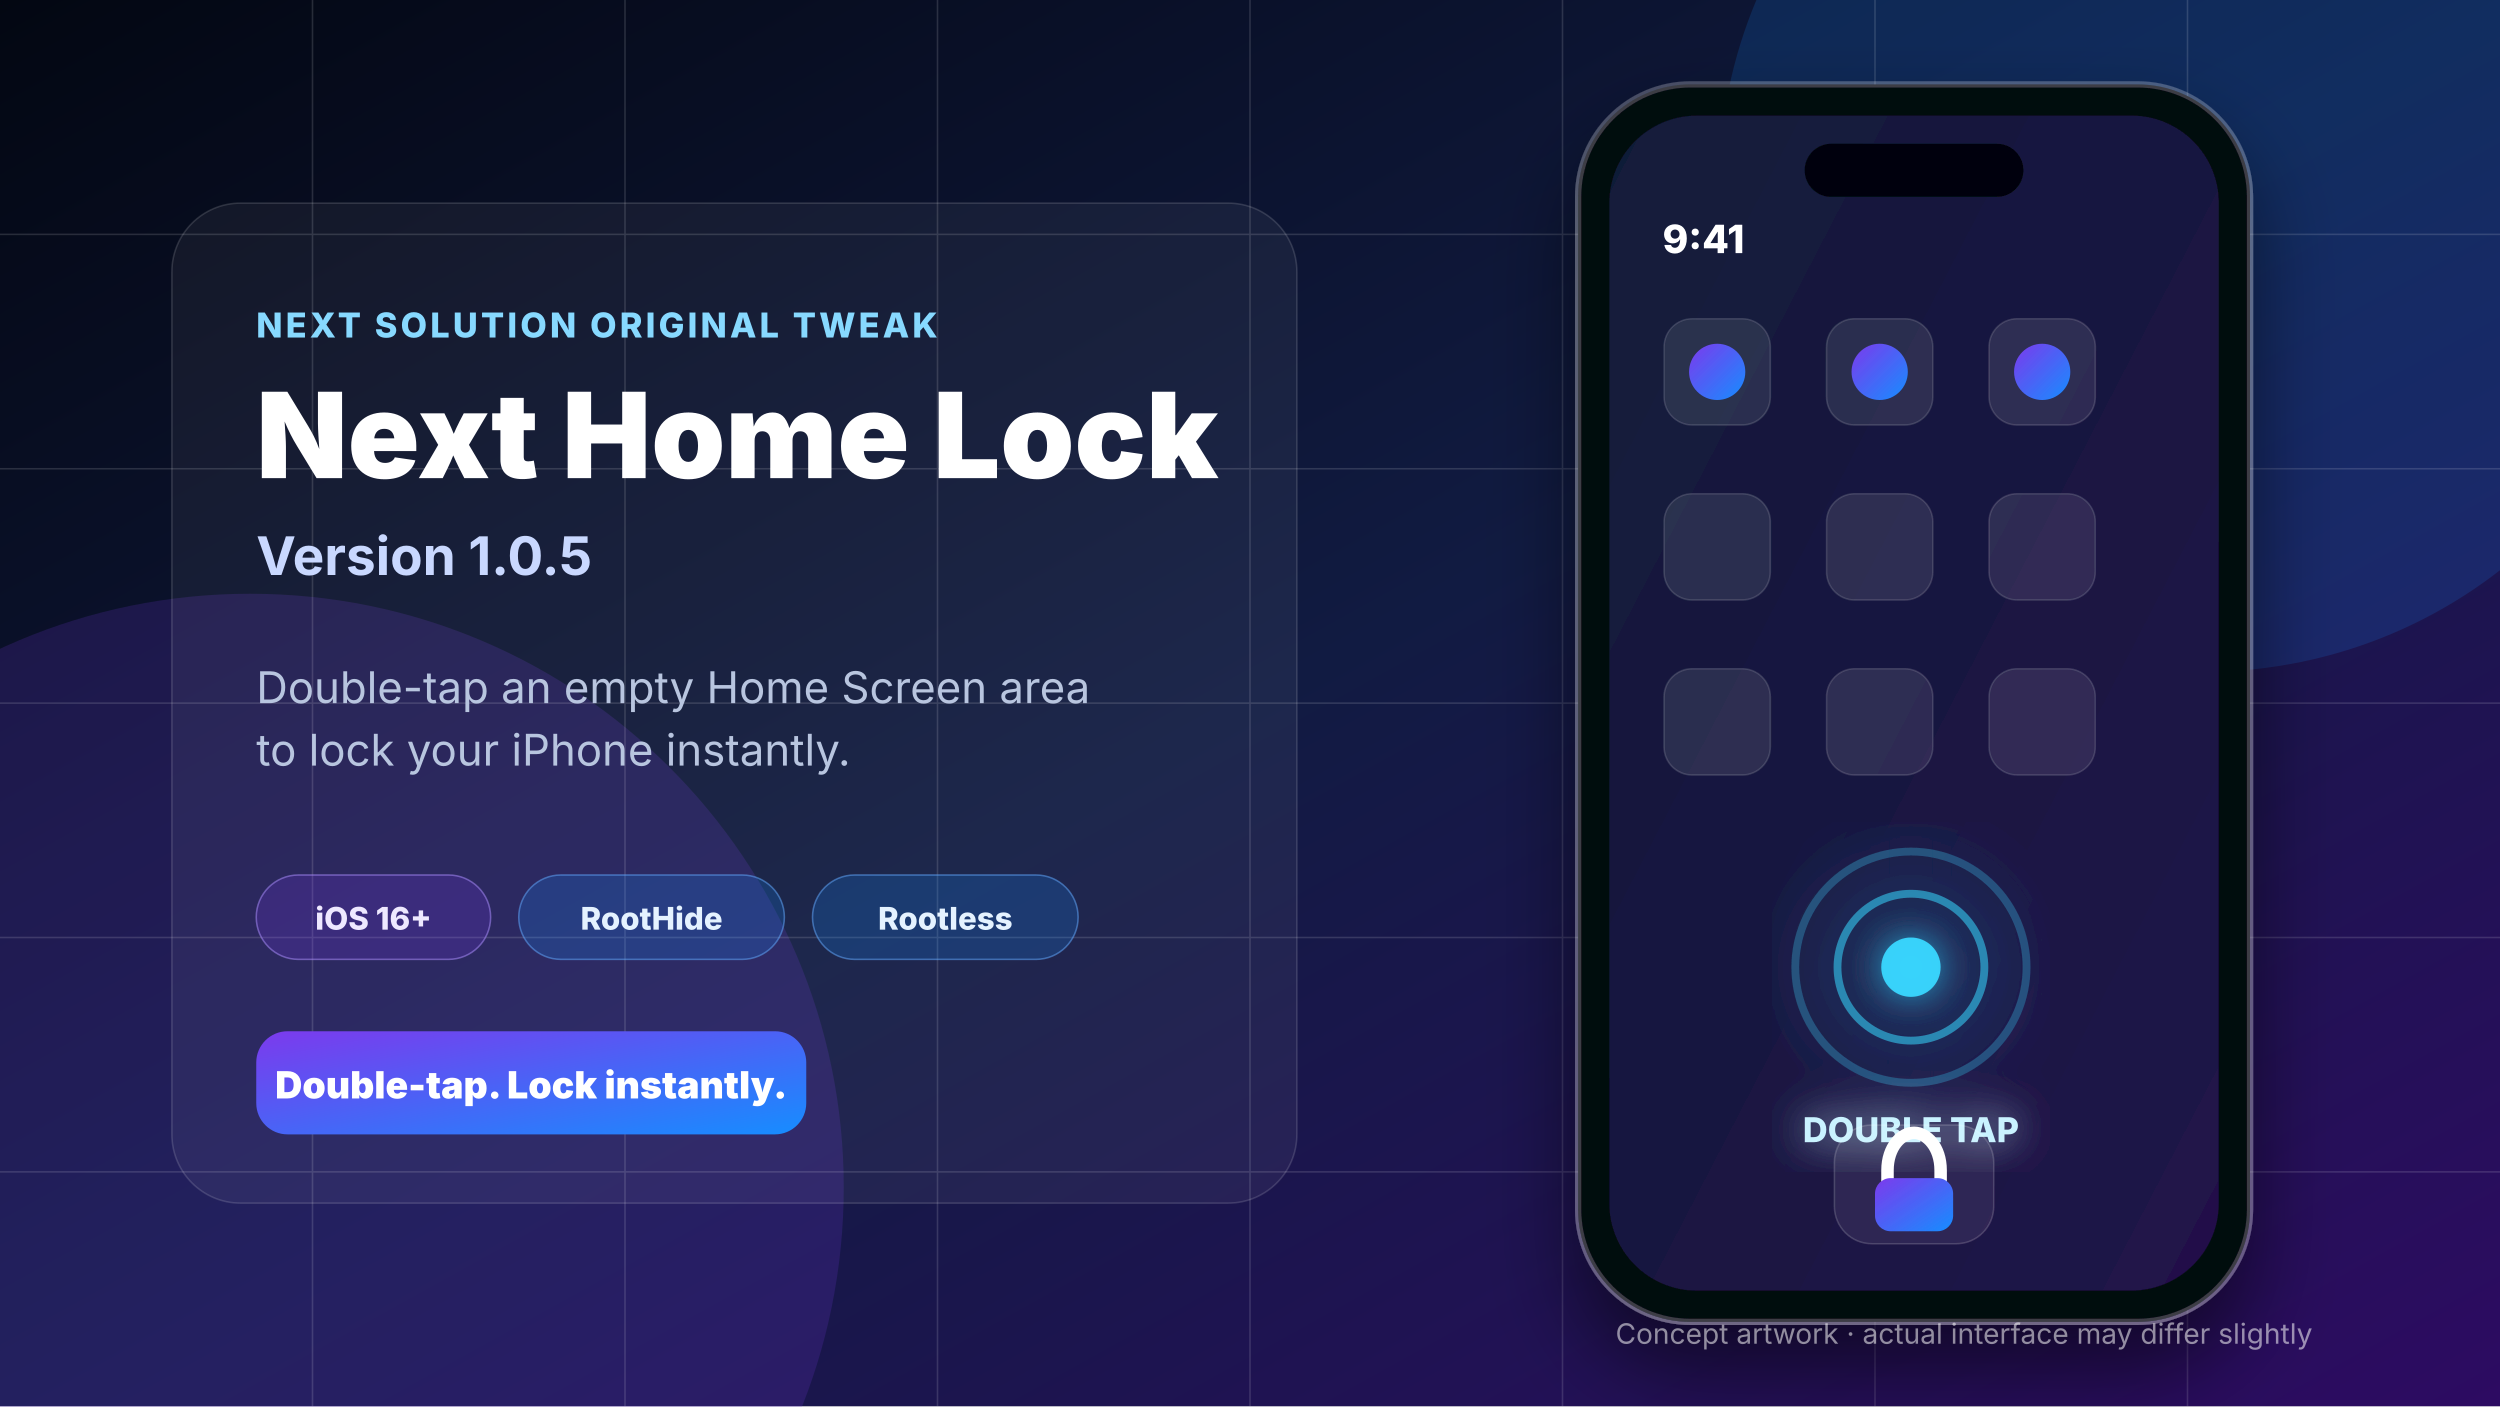
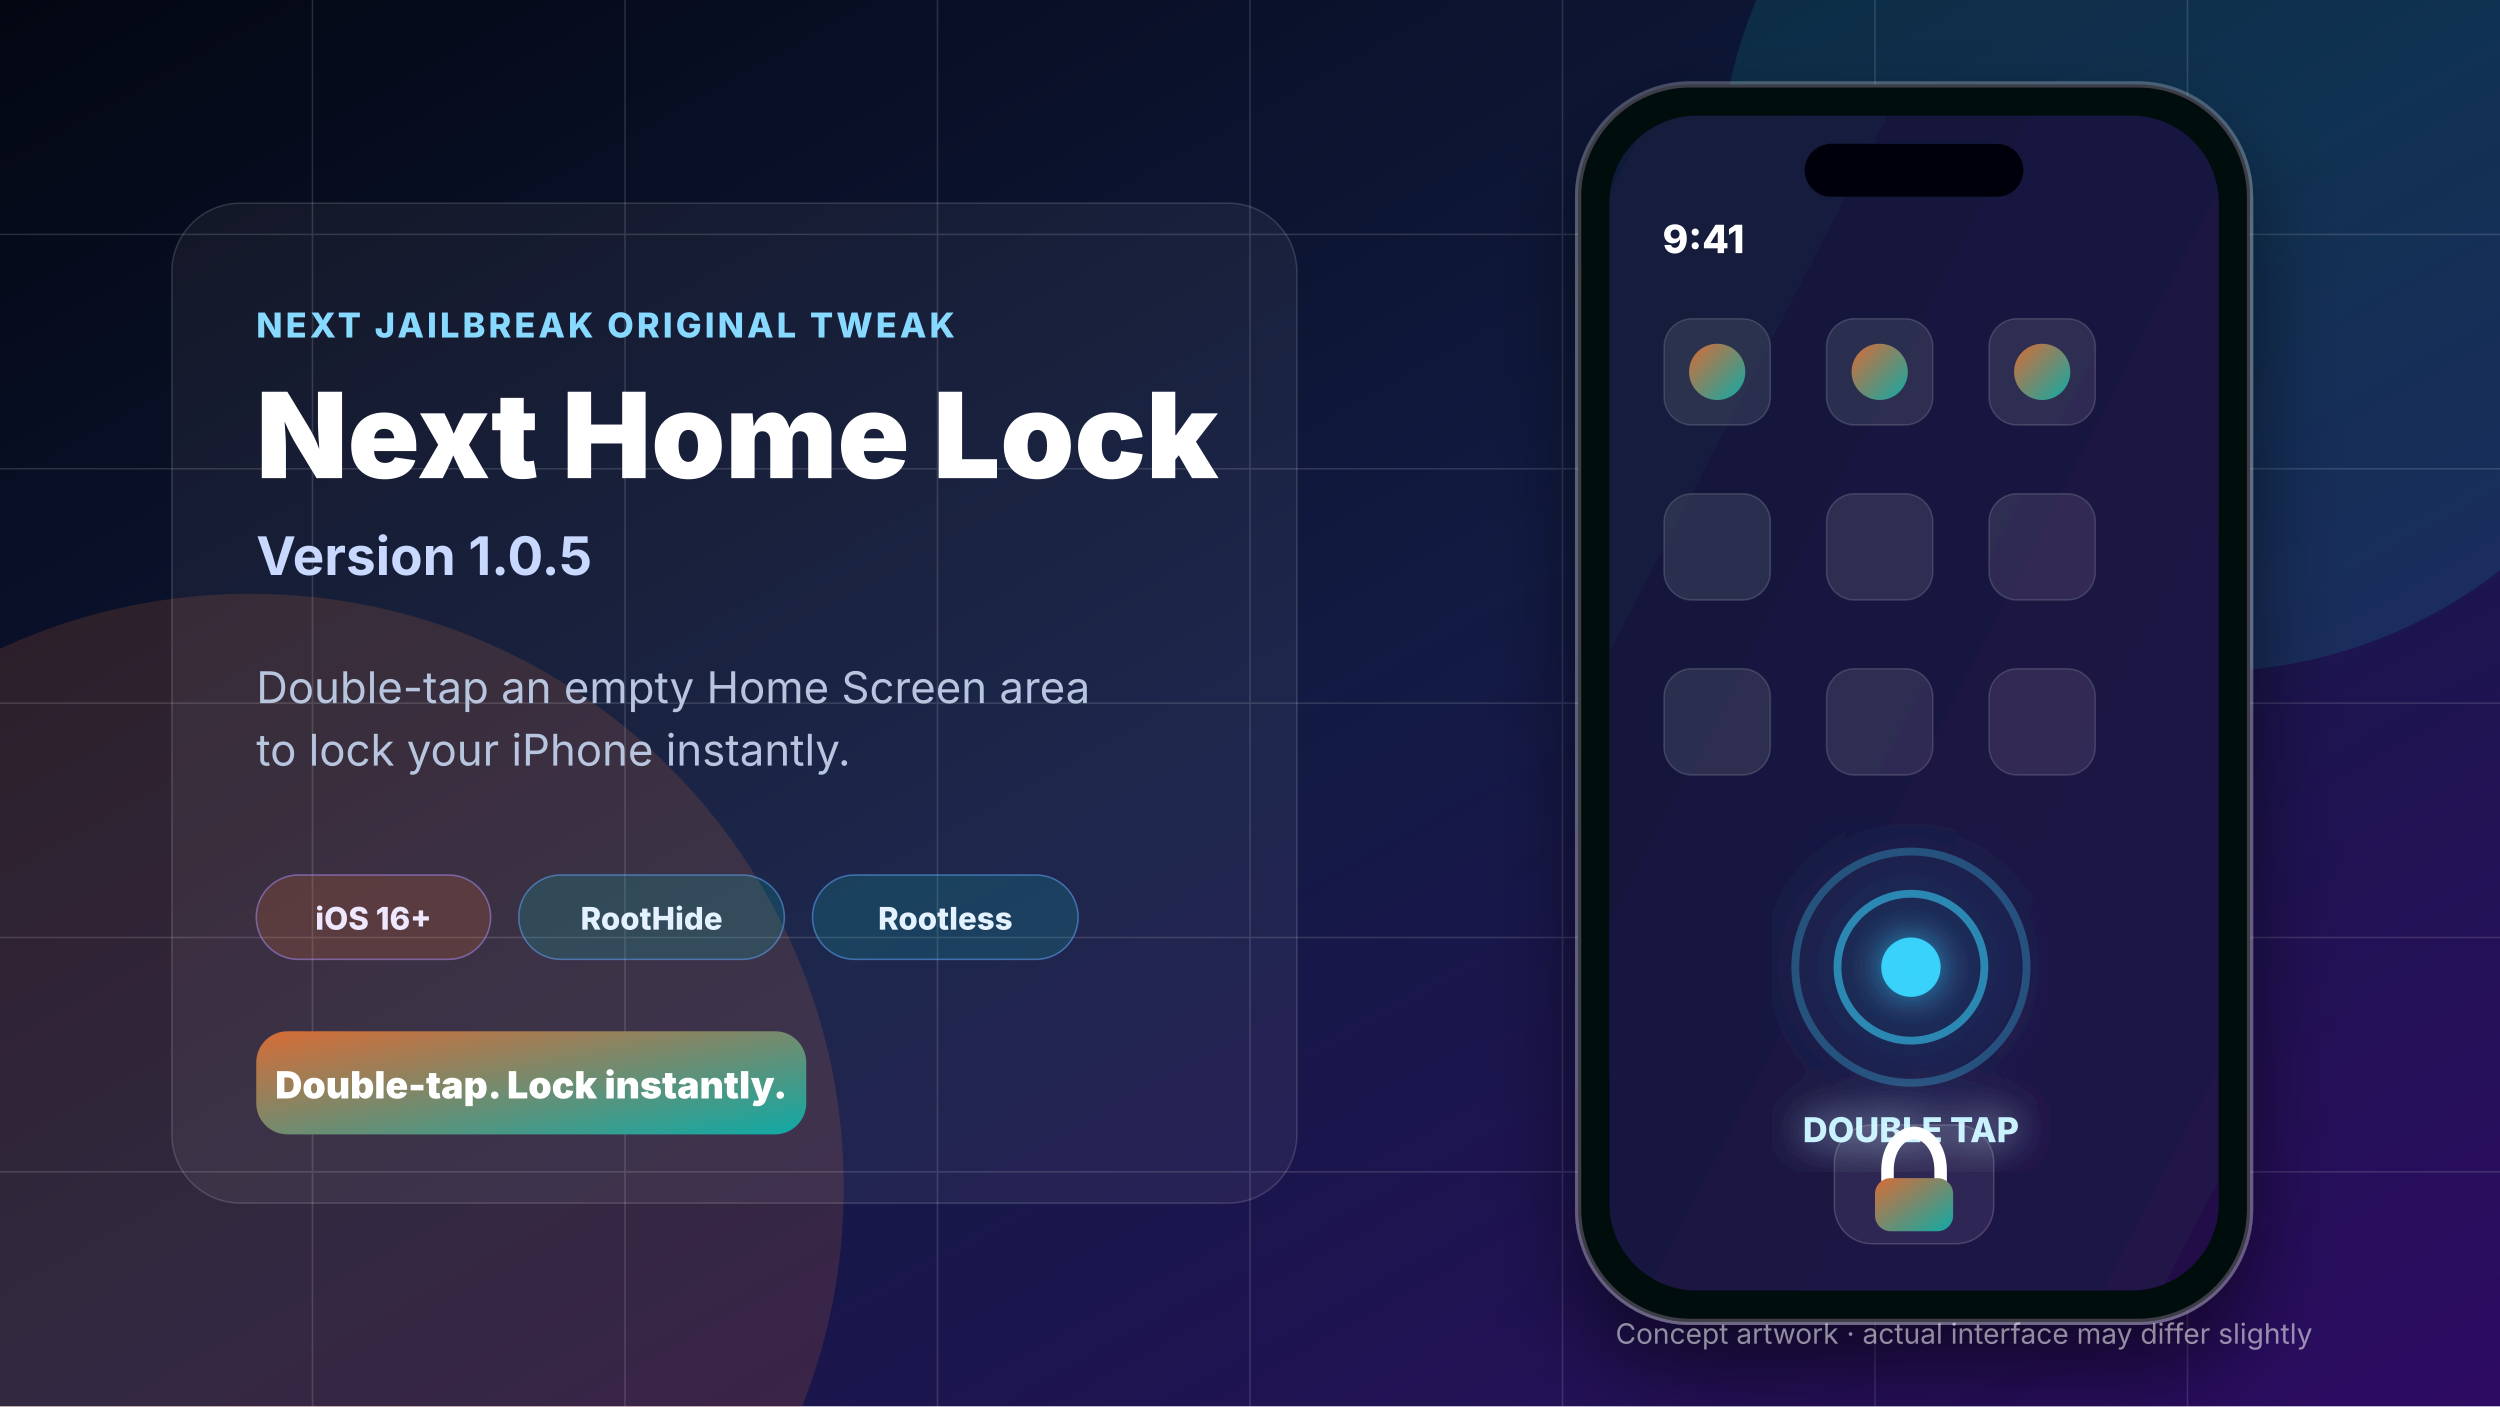
<svg xmlns="http://www.w3.org/2000/svg" width="1600" height="900" viewBox="0 0 1600 900" role="img" aria-labelledby="title desc">
  <defs>
    <linearGradient id="bg" x1="0" y1="0" x2="1" y2="1">
      <stop stop-color="#030712" />
      <stop offset=".5" stop-color="#111b42" />
      <stop offset="1" stop-color="#2d0b62" />
    </linearGradient>
    <linearGradient id="brand" x1="0" y1="0" x2="1" y2="1">
-       <stop stop-color="#7c3aed" />
-       <stop offset="1" stop-color="#168dff" />
+       <stop stop-color="#d86c36" />
+       <stop offset="1" stop-color="#0faaa6" />
    </linearGradient>
    <linearGradient id="screen" x1="0" y1="0" x2="1" y2="1">
      <stop stop-color="#111c39" />
      <stop offset="1" stop-color="#211149" />
    </linearGradient>
    <filter id="glow">
      <feGaussianBlur stdDeviation="14" result="b" />
      <feMerge>
        <feMergeNode in="b" />
        <feMergeNode in="SourceGraphic" />
      </feMerge>
    </filter>
    <filter id="shadow" x="-30%" y="-30%" width="160%" height="160%">
      <feDropShadow dx="0" dy="30" stdDeviation="28" flood-color="#000" flood-opacity=".55" />
    </filter>
  </defs>
  <rect width="1600" height="900" fill="url(#bg)" />
-   <circle cx="1410" cy="120" r="310" fill="#168dff" opacity=".16" />
-   <circle cx="160" cy="760" r="380" fill="#7c3aed" opacity=".17" />
+   <circle cx="1410" cy="120" r="310" fill="#0faaa6" opacity=".16" />
+   <circle cx="160" cy="760" r="380" fill="#d86c36" opacity=".17" />
  <g opacity=".14" stroke="#fff">
    <path d="M0 150h1600M0 300h1600M0 450h1600M0 600h1600M0 750h1600" />
    <path d="M200 0v900M400 0v900M600 0v900M800 0v900M1000 0v900M1200 0v900M1400 0v900" />
  </g>
  <g transform="translate(110 130)">
    <rect x="0" y="0" width="720" height="640" rx="44" fill="#ffffff0d" stroke="#ffffff24" />
-     <text x="54" y="86" fill="#87d9ff" font-family="-apple-system,BlinkMacSystemFont,Segoe UI,sans-serif" font-size="22" font-weight="800" letter-spacing="2">NEXT SOLUTION ORIGINAL TWEAK</text>
+     <text x="54" y="86" fill="#87d9ff" font-family="-apple-system,BlinkMacSystemFont,Segoe UI,sans-serif" font-size="22" font-weight="800" letter-spacing="2">NEXT JAILBREAK ORIGINAL TWEAK</text>
    <text x="54" y="176" fill="#fff" font-family="-apple-system,BlinkMacSystemFont,Segoe UI,sans-serif" font-size="76" font-weight="900">Next Home Lock</text>
    <text x="54" y="238" fill="#c9d8ff" font-family="-apple-system,BlinkMacSystemFont,Segoe UI,sans-serif" font-size="34" font-weight="700">Version 1.0.5</text>
    <text x="54" y="320" fill="#b8c5df" font-family="-apple-system,BlinkMacSystemFont,Segoe UI,sans-serif" font-size="28">Double-tap an empty Home Screen area</text>
    <text x="54" y="360" fill="#b8c5df" font-family="-apple-system,BlinkMacSystemFont,Segoe UI,sans-serif" font-size="28">to lock your iPhone instantly.</text>
    <g transform="translate(54 430)">
-       <rect width="150" height="54" rx="27" fill="#7c3aed33" stroke="#a78bfa88" />
+       <rect width="150" height="54" rx="27" fill="#d86c3633" stroke="#a78bfa88" />
      <text x="75" y="35" text-anchor="middle" fill="#eee8ff" font-family="-apple-system,BlinkMacSystemFont,Segoe UI,sans-serif" font-size="20" font-weight="800">iOS 16+</text>
-       <rect x="168" width="170" height="54" rx="27" fill="#168dff33" stroke="#60a5fa88" />
+       <rect x="168" width="170" height="54" rx="27" fill="#0faaa633" stroke="#60a5fa88" />
      <text x="253" y="35" text-anchor="middle" fill="#e4f2ff" font-family="-apple-system,BlinkMacSystemFont,Segoe UI,sans-serif" font-size="20" font-weight="800">RootHide</text>
-       <rect x="356" width="170" height="54" rx="27" fill="#168dff33" stroke="#60a5fa88" />
+       <rect x="356" width="170" height="54" rx="27" fill="#0faaa633" stroke="#60a5fa88" />
      <text x="441" y="35" text-anchor="middle" fill="#e4f2ff" font-family="-apple-system,BlinkMacSystemFont,Segoe UI,sans-serif" font-size="20" font-weight="800">Rootless</text>
    </g>
    <g transform="translate(54 530)">
      <rect width="352" height="66" rx="20" fill="url(#brand)" />
      <text x="176" y="43" text-anchor="middle" fill="#fff" font-family="-apple-system,BlinkMacSystemFont,Segoe UI,sans-serif" font-size="24" font-weight="900">Double-tap. Lock instantly.</text>
    </g>
  </g>
  <g transform="translate(1010 54)" filter="url(#shadow)">
    <rect x="0" y="0" width="430" height="792" rx="72" fill="#050811" stroke="#ffffff38" stroke-width="4" />
    <rect x="20" y="20" width="390" height="752" rx="56" fill="url(#screen)" />
    <rect x="145" y="38" width="140" height="34" rx="17" fill="#03050b" />
    <text x="54" y="108" fill="#fff" font-family="-apple-system,BlinkMacSystemFont,Segoe UI,sans-serif" font-size="25" font-weight="800">9:41</text>
    <g transform="translate(55 150)">
      <g fill="#ffffff18" stroke="#ffffff24">
        <rect x="0" y="0" width="68" height="68" rx="18" />
        <rect x="104" y="0" width="68" height="68" rx="18" />
        <rect x="208" y="0" width="68" height="68" rx="18" />
        <rect x="0" y="112" width="68" height="68" rx="18" />
        <rect x="104" y="112" width="68" height="68" rx="18" />
        <rect x="208" y="112" width="68" height="68" rx="18" />
        <rect x="0" y="224" width="68" height="68" rx="18" />
        <rect x="104" y="224" width="68" height="68" rx="18" />
        <rect x="208" y="224" width="68" height="68" rx="18" />
      </g>
      <g fill="url(#brand)">
        <circle cx="34" cy="34" r="18" />
        <circle cx="138" cy="34" r="18" />
        <circle cx="242" cy="34" r="18" />
      </g>
    </g>
    <g transform="translate(213 565)" filter="url(#glow)">
      <circle r="74" fill="none" stroke="#38d7ff" stroke-width="5" opacity=".28" />
      <circle r="47" fill="none" stroke="#38d7ff" stroke-width="5" opacity=".55" />
      <circle r="19" fill="#38d7ff" opacity=".95" />
      <text x="0" y="112" text-anchor="middle" fill="#c9f2ff" font-family="-apple-system,BlinkMacSystemFont,Segoe UI,sans-serif" font-size="22" font-weight="800">DOUBLE TAP</text>
    </g>
    <g transform="translate(164 666)">
      <rect width="102" height="76" rx="24" fill="#ffffff14" stroke="#ffffff2b" />
      <path d="M34 37v-8c0-15 9-24 17-24s17 9 17 24v8" fill="none" stroke="#fff" stroke-width="8" stroke-linecap="round" />
      <rect x="26" y="34" width="50" height="34" rx="10" fill="url(#brand)" />
    </g>
  </g>
  <text x="1480" y="860" text-anchor="end" fill="#ffffff88" font-family="-apple-system,BlinkMacSystemFont,Segoe UI,sans-serif" font-size="18">Concept artwork · actual interface may differ slightly</text>
</svg>
